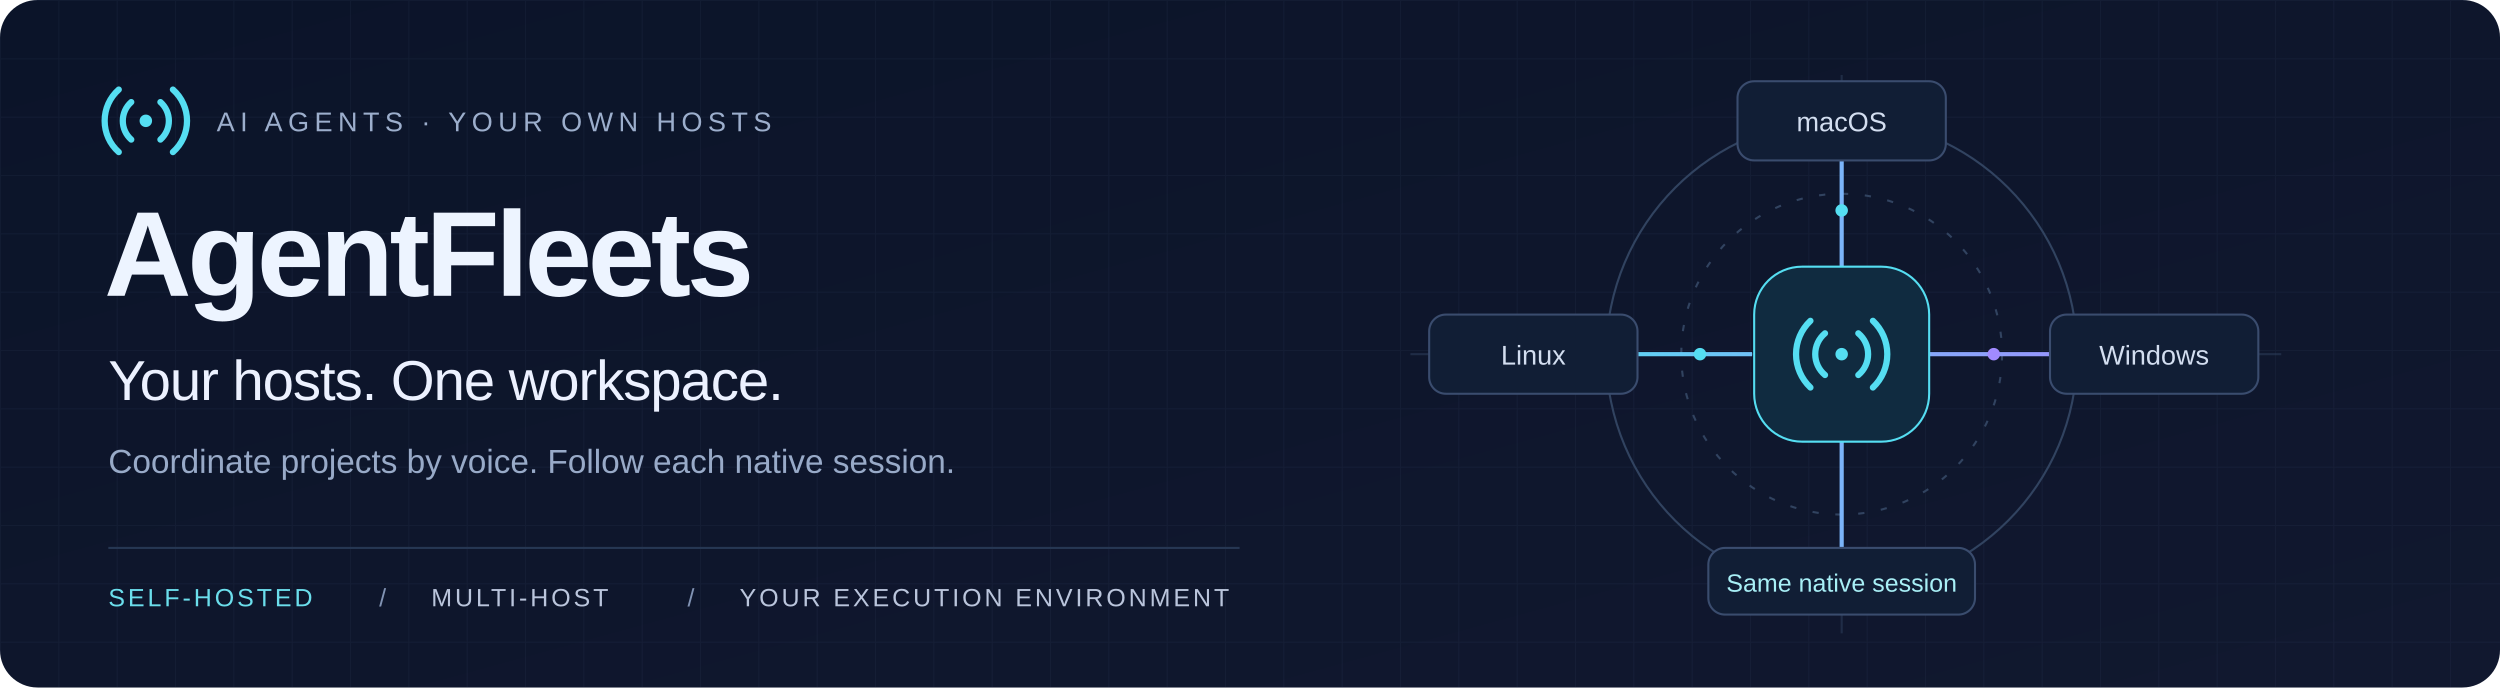
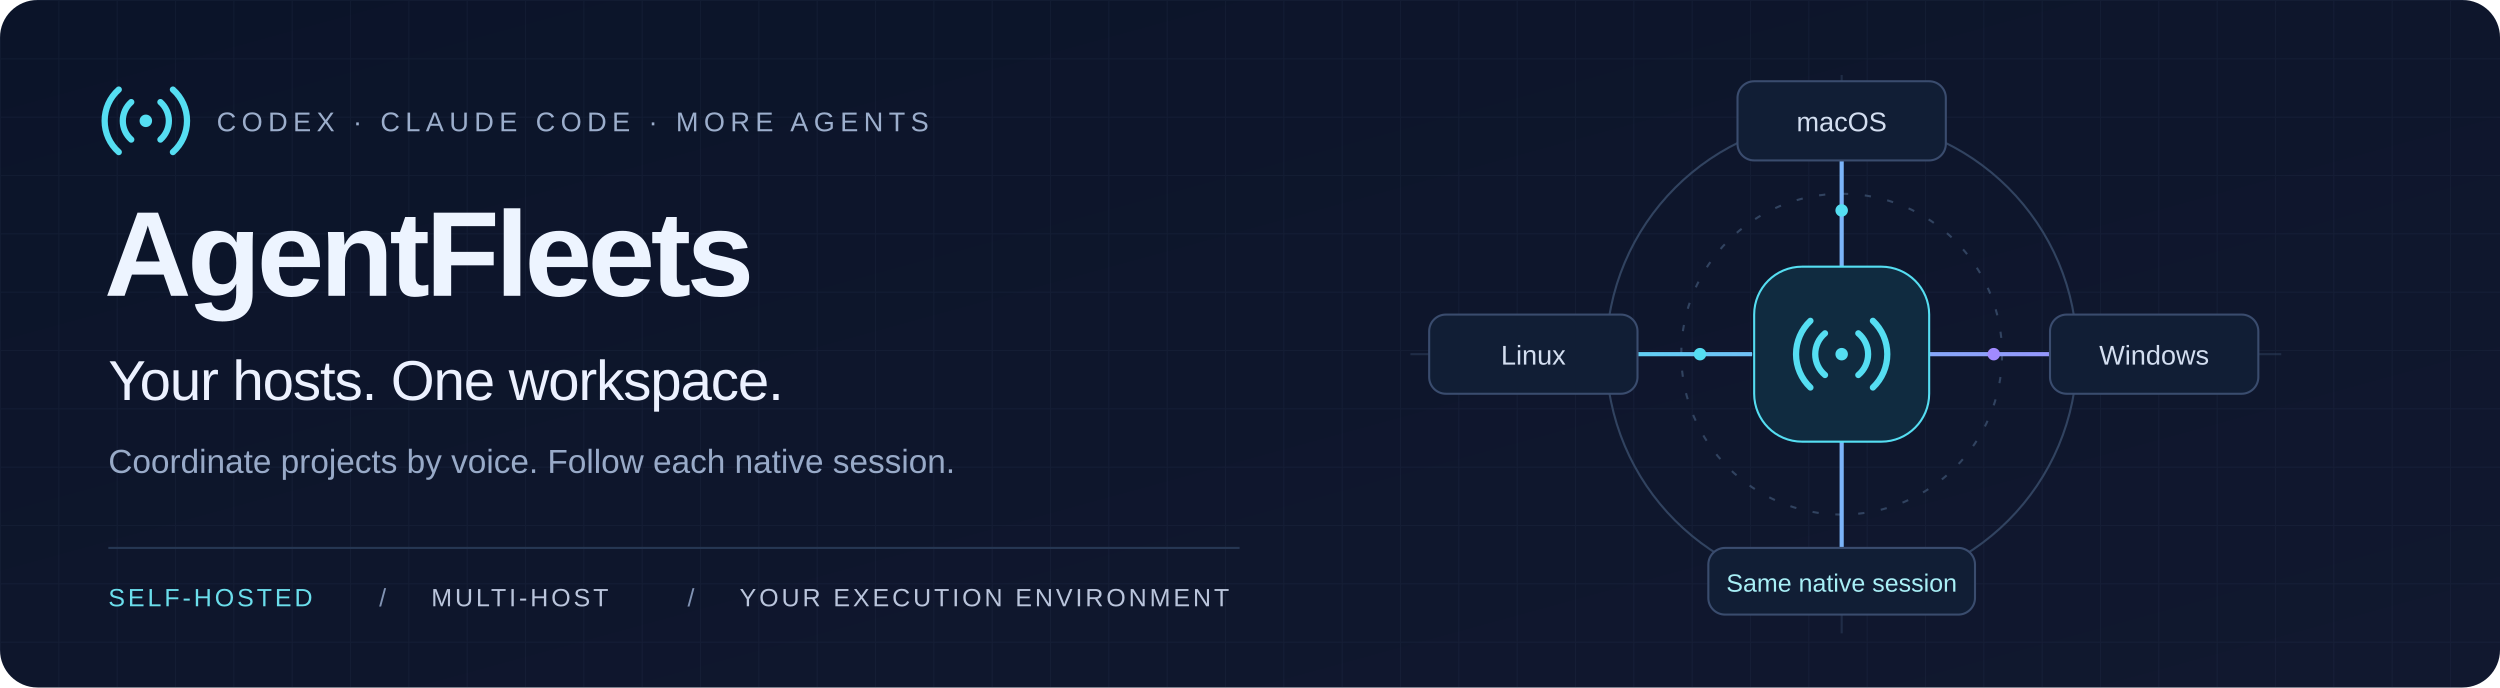
<svg xmlns="http://www.w3.org/2000/svg" width="1200" height="330" viewBox="0 0 1200 330" role="img" aria-labelledby="title desc">
  <defs>
    <linearGradient id="bg" x2="1" y2="1">
      <stop stop-color="#0b1429" />
      <stop offset="1" stop-color="#11182f" />
    </linearGradient>
    <linearGradient id="signal">
      <stop stop-color="#55def2" />
      <stop offset="1" stop-color="#a18bff" />
    </linearGradient>
    <pattern id="grid" width="28" height="28" patternUnits="userSpaceOnUse">
      <path d="M28 0H0V28" fill="none" stroke="#7185b7" stroke-opacity=".065" />
    </pattern>
  </defs>
  <rect width="1200" height="330" rx="18" fill="url(#bg)" />
  <rect width="1200" height="330" rx="18" fill="url(#grid)" />
  <path d="M42 0H278" stroke="url(#signal)" stroke-width="3" />
  <g font-family="Arial, Helvetica, sans-serif">
    <g transform="translate(52 40)" fill="none" stroke="#55def2" stroke-width="3" stroke-linecap="round">
      <circle cx="18" cy="18" r="3" fill="#55def2" stroke="none" />
      <path d="M11 9a12 12 0 0 0 0 18M25 9a12 12 0 0 1 0 18M5 3a20 20 0 0 0 0 30M31 3a20 20 0 0 1 0 30" />
    </g>
-     <text x="104" y="63" fill="#9caecc" font-size="13" letter-spacing="2.6">AI AGENTS · YOUR OWN HOSTS</text>
+     <text x="104" y="63" fill="#9caecc" font-size="13" letter-spacing="2.6">CODEX · CLAUDE CODE · MORE AGENTS</text>
    <text x="50" y="142" fill="#edf4ff" font-size="58" font-weight="700" letter-spacing="-2">AgentFleets<tspan fill="#55def2" font-size="26" font-weight="400" letter-spacing="-.5" />
    </text>
    <text x="52" y="192" fill="#ecf1ff" font-size="27" letter-spacing="-.5">Your hosts. One workspace.</text>
    <text x="52" y="227" fill="#98aac8" font-size="16">Coordinate projects by voice. Follow each native session.</text>
    <path d="M52 263H595" stroke="#263753" />
    <text x="52" y="291" fill="#6bdeec" font-size="12" letter-spacing="1.4">SELF-HOSTED</text>
    <text x="182" y="291" fill="#8193b4" font-size="12">/</text>
    <text x="207" y="291" fill="#bac5dc" font-size="12" letter-spacing="1.4">MULTI-HOST</text>
    <text x="330" y="291" fill="#8193b4" font-size="12">/</text>
    <text x="355" y="291" fill="#bac5dc" font-size="12" letter-spacing="1.4">YOUR EXECUTION ENVIRONMENT</text>
    <g fill="none" stroke="#314360">
      <circle cx="884" cy="170" r="113" />
      <circle cx="884" cy="170" r="77" stroke-dasharray="3 8" />
      <path d="M677 170H1095M884 36V304" stroke-opacity=".5" />
    </g>
    <path d="M738 170H841M925 170H1028M884 129V76M884 211V264" stroke="url(#signal)" stroke-width="2" fill="none" />
    <rect x="842" y="128" width="84" height="84" rx="23" fill="#102b40" stroke="#55def2" />
    <g transform="translate(866 152)" fill="none" stroke="#55def2" stroke-width="3" stroke-linecap="round">
      <circle cx="18" cy="18" r="3" fill="#55def2" stroke="none" />
      <path d="M10 8a13 13 0 0 0 0 20M26 8a13 13 0 0 1 0 20M3 2a22 22 0 0 0 0 32M33 2a22 22 0 0 1 0 32" />
    </g>
    <g fill="#111e35" stroke="#3a4c6e">
      <rect x="686" y="151" width="100" height="38" rx="8" />
      <rect x="834" y="39" width="100" height="38" rx="8" />
      <rect x="984" y="151" width="100" height="38" rx="8" />
      <rect x="820" y="263" width="128" height="32" rx="8" />
    </g>
    <g font-size="13" fill="#d3def0" text-anchor="middle">
      <text x="736" y="175">Linux</text>
      <text x="884" y="63">macOS</text>
      <text x="1034" y="175">Windows</text>
      <text x="884" y="284" fill="#a8eff6" font-size="12">Same native session</text>
    </g>
    <circle cx="816" cy="170" r="3" fill="#55def2" />
    <circle cx="957" cy="170" r="3" fill="#a18bff" />
    <circle cx="884" cy="101" r="3" fill="#55def2" />
  </g>
</svg>
